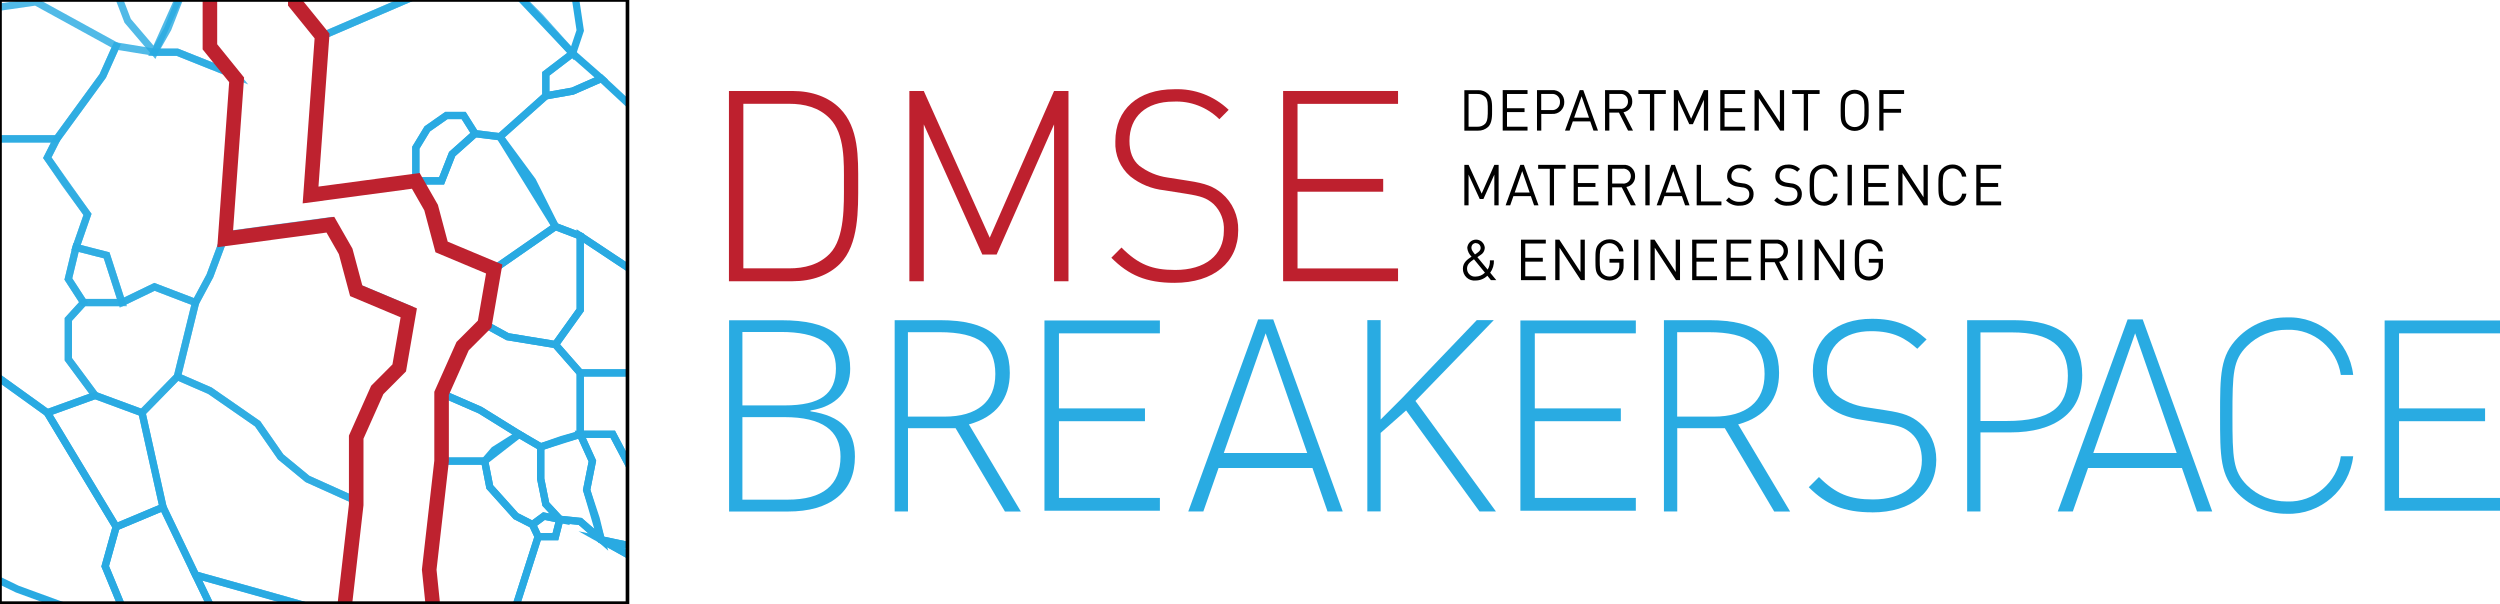
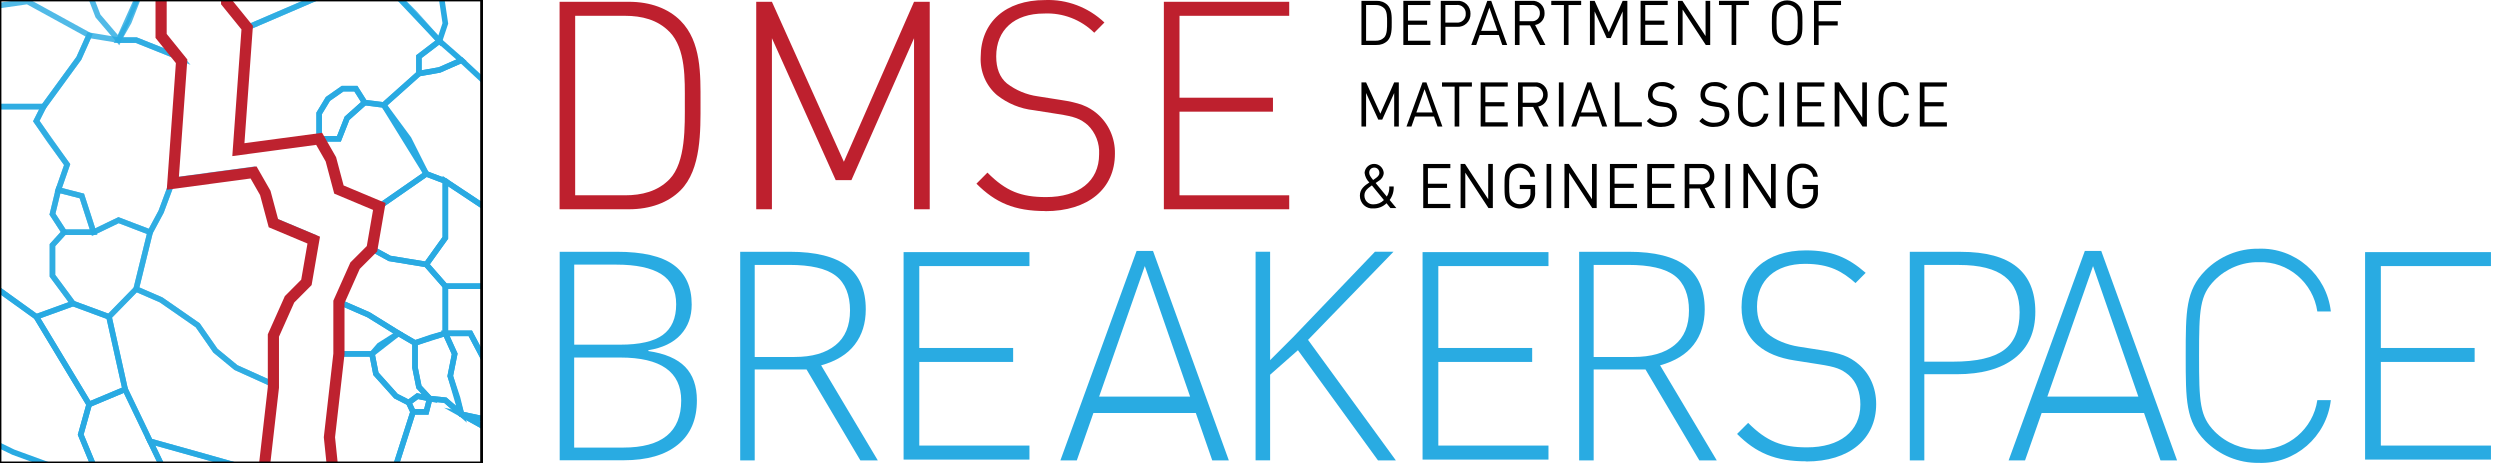
- <svg xmlns="http://www.w3.org/2000/svg" id="Layer_1" viewBox="0 0 343.48 82.87">
+ <svg xmlns="http://www.w3.org/2000/svg" id="Layer_1" viewBox="0 0 447.52 82.87">
  <defs>
    <style>
      .cls-1, .cls-2, .cls-3, .cls-4, .cls-5 {
        fill: none;
      }

      .cls-2 {
        stroke: #be222f;
        stroke-width: 2px;
      }

      .cls-2, .cls-3, .cls-4, .cls-5 {
        stroke-miterlimit: 10;
      }

      .cls-3 {
        opacity: .81;
      }

      .cls-3, .cls-4 {
        stroke: #29aae2;
      }

      .cls-5 {
        stroke: #000;
        stroke-width: .5px;
      }

      .cls-6 {
        fill: #29abe2;
      }

      .cls-7 {
        fill: #be202e;
      }

      .cls-8 {
        clip-path: url(#clippath);
      }
    </style>
    <clipPath id="clippath">
      <rect class="cls-1" x="1.67" y="-1.67" width="82.87" height="86.21" transform="translate(84.54 -1.67) rotate(90)" />
    </clipPath>
  </defs>
  <g>
-     <path class="cls-7" d="M114.01,16.28c-1.5-1.54-3.51-2.02-5.59-2.02h-6.29v22.61h6.29c2.08,0,4.09-.48,5.59-2.02,2.08-2.13,1.94-6.76,1.94-9.65s.15-6.79-1.94-8.92M115.4,36.25c-1.54,1.54-3.8,2.39-6.51,2.39h-8.74V12.5h8.73c2.7,0,4.97.84,6.51,2.39,2.63,2.64,2.52,6.79,2.52,10.32s.11,8.41-2.52,11.05" />
-     <polygon class="cls-7" points="144.82 38.64 144.82 17.09 136.93 34.97 134.96 34.97 126.92 17.09 126.92 38.64 124.94 38.64 124.94 12.5 126.92 12.5 135.98 32.66 144.82 12.5 146.8 12.5 146.8 38.64 144.82 38.64" />
-     <path class="cls-7" d="M161.35,38.86c-3.87,0-6.29-1.06-8.66-3.45l1.39-1.4c2.34,2.35,4.24,3.08,7.38,3.08,4.09,0,6.69-1.98,6.69-5.4.08-1.38-.44-2.72-1.43-3.67-.95-.81-1.64-1.06-3.76-1.4l-3.03-.48c-1.69-.18-3.3-.84-4.64-1.91-1.38-1.19-2.14-2.97-2.05-4.81,0-4.37,3.11-7.16,8.08-7.16,2.77-.11,5.47.9,7.49,2.83l-1.28,1.29c-1.69-1.66-3.97-2.54-6.32-2.42-3.76,0-6.03,2.09-6.03,5.4,0,1.51.44,2.64,1.35,3.41,1.13.86,2.47,1.42,3.88,1.62l2.81.44c2.45.37,3.54.81,4.64,1.73,1.48,1.25,2.31,3.12,2.26,5.07,0,4.41-3.36,7.23-8.77,7.23" />
-     <polygon class="cls-7" points="176.29 38.64 176.29 12.5 192.08 12.5 192.08 14.27 178.27 14.27 178.27 24.58 190.04 24.58 190.04 26.34 178.27 26.34 178.27 36.88 192.08 36.88 192.08 38.64 176.29 38.64" />
-     <path d="M204.05,13.32c-.29-.28-.68-.43-1.08-.41h-1.2v4.5h1.2c.4.02.79-.12,1.08-.41.38-.4.36-1.23.36-1.91s.02-1.38-.36-1.78M204.46,17.43c-.38.35-.88.54-1.39.52h-1.88v-5.56h1.88c.51-.02,1.01.16,1.39.52.57.58.54,1.43.54,2.2s.03,1.75-.54,2.33" />
-     <polygon points="206.46 17.94 206.46 12.38 209.87 12.38 209.87 12.91 207.05 12.91 207.05 14.87 209.46 14.87 209.46 15.4 207.05 15.4 207.05 17.41 209.87 17.41 209.87 17.94 206.46 17.94" />
-     <path d="M213.16,12.91h-1.41v2.21h1.41c.31.04.61-.06.84-.28.23-.21.34-.52.33-.83.02-.31-.1-.61-.33-.83-.23-.21-.53-.31-.84-.27M213.22,15.65h-1.46v2.29h-.59v-5.56h2.05c.45-.04.89.12,1.21.43.32.31.5.75.49,1.2.02.45-.16.89-.48,1.21-.32.31-.77.47-1.21.43" />
-     <path d="M217.3,13.23l-1.03,2.94h2.05l-1.02-2.94ZM218.93,17.94l-.44-1.26h-2.4l-.44,1.26h-.63l2.02-5.56h.49l2.02,5.56h-.63Z" />
-     <path d="M222.58,12.91h-1.47v2.04h1.47c.28.04.57-.05.78-.25.21-.2.33-.48.31-.77.01-.29-.1-.57-.31-.77-.21-.2-.5-.29-.78-.25M223.68,17.94l-1.25-2.47h-1.32v2.47h-.59v-5.56h2.11c.43-.04.85.1,1.16.4.31.3.48.71.47,1.15.03.73-.48,1.37-1.2,1.49l1.3,2.52h-.69Z" />
-     <polygon points="227.28 12.91 227.28 17.94 226.69 17.94 226.69 12.91 225.1 12.91 225.1 12.38 228.87 12.38 228.87 12.91 227.28 12.91" />
-     <polygon points="234.1 17.94 234.1 13.71 232.59 17.06 232.09 17.06 230.56 13.71 230.56 17.94 229.97 17.94 229.97 12.38 230.56 12.38 232.35 16.32 234.1 12.38 234.68 12.38 234.68 17.94 234.1 17.94" />
-     <polygon points="236.35 17.94 236.35 12.38 239.77 12.38 239.77 12.91 236.94 12.91 236.94 14.87 239.35 14.87 239.35 15.4 236.94 15.4 236.94 17.41 239.77 17.41 239.77 17.94 236.35 17.94" />
-     <polygon points="244.57 17.94 241.65 13.48 241.65 17.94 241.06 17.94 241.06 12.38 241.62 12.38 244.54 16.82 244.54 12.38 245.12 12.38 245.12 17.94 244.57 17.94" />
-     <polygon points="248.41 12.91 248.41 17.94 247.82 17.94 247.82 12.91 246.23 12.91 246.23 12.38 250 12.38 250 12.91 248.41 12.91" />
-     <path d="M255.77,13.26c-.52-.53-1.37-.53-1.9,0-.35.36-.39.73-.39,1.9s.04,1.54.39,1.9c.25.26.59.4.95.4s.7-.14.95-.4c.35-.36.39-.73.39-1.9s-.04-1.54-.39-1.9M256.22,17.41c-.78.77-2.03.77-2.81,0-.52-.52-.52-1.07-.52-2.25s0-1.73.52-2.25c.78-.77,2.03-.77,2.81,0,.52.52.52,1.07.52,2.25s0,1.73-.52,2.25" />
-     <polygon points="258.78 12.91 258.78 14.96 261.19 14.96 261.19 15.49 258.78 15.49 258.78 17.94 258.2 17.94 258.2 12.38 261.61 12.38 261.61 12.91 258.78 12.91" />
-     <polygon points="205.31 28.21 205.31 23.99 203.81 27.34 203.3 27.34 201.77 23.99 201.77 28.21 201.19 28.21 201.19 22.65 201.77 22.65 203.57 26.6 205.31 22.65 205.9 22.65 205.9 28.21 205.31 28.21" />
-     <path d="M209.14,23.51l-1.03,2.94h2.05l-1.02-2.94ZM210.77,28.21l-.44-1.26h-2.4l-.44,1.26h-.63l2.02-5.56h.49l2.01,5.56h-.62Z" />
-     <polygon points="213.51 23.18 213.51 28.22 212.93 28.22 212.93 23.19 211.33 23.19 211.33 22.65 215.1 22.65 215.1 23.18 213.51 23.18" />
-     <polygon points="216.21 28.21 216.21 22.65 219.62 22.65 219.62 23.18 216.79 23.18 216.79 25.15 219.2 25.15 219.2 25.68 216.79 25.68 216.79 27.68 219.62 27.68 219.62 28.21 216.21 28.21" />
-     <path d="M222.97,23.18h-1.47v2.04h1.47c.38.04.75-.15.95-.48.2-.33.2-.75,0-1.08s-.57-.52-.95-.48M224.07,28.21l-1.25-2.47h-1.32v2.47h-.59v-5.56h2.11c.43-.04.85.1,1.16.4.31.3.48.71.47,1.15.03.73-.48,1.37-1.2,1.49l1.3,2.52h-.69Z" />
-     <rect x="226.06" y="22.65" width=".59" height="5.56" />
-     <path d="M229.89,23.51l-1.03,2.94h2.06l-1.02-2.94ZM231.52,28.21l-.44-1.26h-2.4l-.44,1.26h-.63l2.02-5.56h.49l2.01,5.56h-.62Z" />
-     <polygon points="233.11 28.21 233.11 22.65 233.7 22.65 233.7 27.68 236.51 27.68 236.51 28.21 233.11 28.21" />
-     <path d="M239.02,28.26c-.7.05-1.39-.22-1.88-.73l.4-.41c.38.42.93.64,1.5.61.81,0,1.3-.38,1.3-1.03.02-.26-.08-.51-.26-.69-.2-.17-.46-.26-.72-.27l-.64-.1c-.37-.04-.72-.19-1.01-.42-.29-.27-.44-.65-.42-1.04,0-.94.67-1.57,1.76-1.57.61-.03,1.2.19,1.64.61l-.38.38c-.34-.33-.81-.5-1.28-.48-.29-.04-.59.05-.81.25-.22.2-.35.49-.34.78-.02.24.07.48.25.64.22.16.47.27.74.31l.6.09c.37.02.72.16,1,.39.31.28.48.68.46,1.1,0,.98-.75,1.58-1.9,1.58" />
-     <path d="M245.64,28.26c-.7.05-1.39-.22-1.88-.73l.4-.41c.38.42.93.64,1.5.61.81,0,1.3-.38,1.3-1.03.02-.26-.08-.51-.26-.69-.2-.17-.46-.26-.72-.27l-.64-.1c-.37-.04-.72-.19-1.01-.42-.29-.27-.44-.65-.42-1.04,0-.94.67-1.57,1.76-1.57.61-.03,1.2.19,1.64.61l-.38.38c-.34-.33-.81-.5-1.28-.48-.29-.04-.59.05-.81.25-.22.2-.35.48-.34.78-.02.24.07.48.25.64.22.16.47.27.74.31l.6.09c.37.02.72.16,1.01.39.31.28.48.68.46,1.1,0,.98-.75,1.58-1.9,1.58" />
-     <path d="M250.56,28.26c-.53,0-1.03-.2-1.41-.58-.52-.52-.52-1.07-.52-2.25s0-1.73.52-2.25c.37-.38.88-.58,1.41-.58.96-.03,1.79.69,1.91,1.66h-.6c-.09-.65-.65-1.14-1.3-1.12-.36,0-.7.14-.95.39-.35.36-.39.74-.39,1.91s.04,1.55.39,1.9c.36.35.88.48,1.35.33.48-.15.83-.56.92-1.06h.59c-.11.97-.94,1.69-1.91,1.66" />
-     <rect x="253.84" y="22.65" width=".59" height="5.56" />
-     <polygon points="256.1 28.21 256.1 22.65 259.51 22.65 259.51 23.18 256.68 23.18 256.68 25.15 259.09 25.15 259.09 25.68 256.68 25.68 256.68 27.68 259.51 27.68 259.51 28.21 256.1 28.21" />
-     <polygon points="264.31 28.21 261.39 23.76 261.39 28.21 260.81 28.21 260.81 22.65 261.36 22.65 264.28 27.1 264.28 22.65 264.86 22.65 264.86 28.21 264.31 28.21" />
-     <path d="M268.25,28.26c-.53,0-1.04-.2-1.41-.58-.52-.52-.52-1.07-.52-2.25s0-1.73.52-2.25c.37-.38.88-.58,1.41-.58.96-.03,1.79.69,1.91,1.66h-.6c-.09-.65-.65-1.14-1.3-1.12-.36,0-.7.14-.95.39-.35.36-.39.74-.39,1.91s.04,1.55.39,1.9c.36.35.88.48,1.35.33.48-.15.83-.56.92-1.06h.59c-.11.97-.94,1.69-1.91,1.66" />
-     <polygon points="271.53 28.21 271.53 22.65 274.94 22.65 274.94 23.18 272.12 23.18 272.12 25.15 274.53 25.15 274.53 25.68 272.12 25.68 272.12 27.68 274.94 27.68 274.94 28.21 271.53 28.21" />
-     <path d="M202.8,33.39c-.17,0-.34.06-.46.18-.12.12-.18.29-.18.47,0,.26.13.47.49.92.09-.06.29-.2.29-.2.25-.18.49-.37.49-.69,0-.18-.06-.35-.19-.47-.12-.13-.29-.19-.46-.19M202.5,35.63c-.47.33-.94.64-.94,1.27,0,.31.11.6.34.81.22.21.52.32.82.29.49,0,.95-.19,1.3-.54l-1.51-1.84ZM204.84,38.49l-.49-.61c-.43.43-1.02.66-1.62.66-.45.05-.9-.1-1.23-.41-.33-.31-.52-.75-.51-1.21,0-.84.59-1.26,1.19-1.66-.33-.32-.55-.75-.59-1.21.05-.64.58-1.13,1.21-1.13.63,0,1.16.5,1.2,1.14-.02.42-.25.79-.61.99,0,0-.28.19-.41.28l1.41,1.71c.24-.38.34-.83.31-1.27h.55c.03.61-.15,1.21-.51,1.7l.84,1.02h-.73Z" />
-     <polygon points="208.97 38.49 208.97 32.93 212.38 32.93 212.38 33.46 209.56 33.46 209.56 35.42 211.97 35.42 211.97 35.95 209.56 35.95 209.56 37.96 212.38 37.96 212.38 38.49 208.97 38.49" />
-     <polygon points="217.19 38.49 214.27 34.03 214.27 38.49 213.68 38.49 213.68 32.93 214.24 32.93 217.15 37.37 217.15 32.93 217.74 32.93 217.74 38.49 217.19 38.49" />
-     <path d="M222.59,37.9c-.37.4-.88.63-1.42.64-.54.01-1.06-.2-1.45-.58-.52-.52-.52-1.07-.52-2.25s0-1.73.52-2.25c.37-.38.88-.59,1.41-.58.97-.03,1.8.69,1.92,1.66h-.59c-.09-.5-.44-.91-.92-1.07-.48-.15-1.01-.03-1.36.33-.35.36-.39.73-.39,1.9s.04,1.55.39,1.91c.25.25.59.39.95.39.4,0,.78-.17,1.04-.48.22-.29.33-.64.31-1.01v-.42h-1.35v-.52h1.94v.88c.04.52-.13,1.04-.47,1.44" />
-     <rect x="224.51" y="32.93" width=".59" height="5.56" />
-     <polygon points="230.27 38.49 227.35 34.03 227.35 38.49 226.76 38.49 226.76 32.93 227.32 32.93 230.23 37.37 230.23 32.93 230.82 32.93 230.82 38.49 230.27 38.49" />
-     <polygon points="232.49 38.49 232.49 32.93 235.9 32.93 235.9 33.46 233.08 33.46 233.08 35.42 235.49 35.42 235.49 35.95 233.08 35.95 233.08 37.96 235.9 37.96 235.9 38.49 232.49 38.49" />
-     <polygon points="237.2 38.49 237.2 32.93 240.61 32.93 240.61 33.46 237.79 33.46 237.79 35.42 240.2 35.42 240.2 35.95 237.79 35.95 237.79 37.96 240.61 37.96 240.61 38.49 237.2 38.49" />
-     <path d="M243.97,33.46h-1.47v2.04h1.47c.38.04.75-.15.95-.48.2-.33.2-.75,0-1.08-.2-.33-.57-.52-.95-.48M245.07,38.49l-1.25-2.47h-1.32v2.47h-.59v-5.56h2.11c.43-.04.85.1,1.16.4.31.3.48.71.47,1.15.03.73-.48,1.37-1.2,1.49l1.3,2.52h-.69Z" />
-     <rect x="247.05" y="32.93" width=".59" height="5.56" />
-     <polygon points="252.81 38.49 249.89 34.03 249.89 38.49 249.31 38.49 249.31 32.93 249.86 32.93 252.78 37.37 252.78 32.93 253.37 32.93 253.37 38.49 252.81 38.49" />
-     <path d="M258.22,37.9c-.37.4-.88.63-1.42.64-.54.01-1.06-.2-1.45-.58-.52-.52-.52-1.07-.52-2.25s0-1.73.52-2.25c.37-.38.88-.59,1.41-.58.97-.03,1.8.69,1.92,1.66h-.59c-.09-.5-.44-.91-.92-1.07-.48-.15-1.01-.03-1.36.33-.35.36-.39.73-.39,1.9s.04,1.55.39,1.91c.25.25.59.39.95.39.4,0,.78-.17,1.04-.48.22-.29.33-.64.31-1.01v-.42h-1.35v-.52h1.94v.88c.04.52-.13,1.04-.47,1.44" />
+     <path class="cls-7" d="M119.84,5.7c-2.13-2.19-4.99-2.87-7.95-2.87h-8.93v32.13h8.93c2.96,0,5.82-.68,7.95-2.87,2.96-3.03,2.75-9.6,2.75-13.72s.21-9.65-2.75-12.68M121.82,34.07c-2.18,2.19-5.4,3.39-9.24,3.39h-12.41V.32h12.41c3.84,0,7.06,1.2,9.24,3.39,3.74,3.76,3.58,9.65,3.58,14.66s.16,11.95-3.58,15.7" />
+     <polygon class="cls-7" points="163.62 37.46 163.62 6.84 152.41 32.25 149.6 32.25 138.18 6.84 138.18 37.46 135.37 37.46 135.37 .32 138.18 .32 151.06 28.96 163.62 .32 166.43 .32 166.43 37.46 163.62 37.46" />
+     <path class="cls-7" d="M187.1,37.78c-5.51,0-8.93-1.51-12.31-4.9l1.97-1.98c3.32,3.34,6.02,4.38,10.49,4.38,5.82,0,9.5-2.82,9.5-7.67.11-1.95-.63-3.86-2.03-5.22-1.35-1.15-2.34-1.51-5.35-1.98l-4.31-.68c-2.41-.26-4.69-1.2-6.6-2.71-1.97-1.7-3.04-4.22-2.91-6.83C175.57,3.98,179.98.01,187.05.01c3.94-.16,7.77,1.29,10.65,4.02l-1.82,1.83c-2.39-2.36-5.65-3.6-8.98-3.44-5.35,0-8.57,2.97-8.57,7.67,0,2.14.62,3.76,1.92,4.85,1.61,1.23,3.51,2.02,5.51,2.3l4,.63c3.48.52,5.04,1.15,6.6,2.45,2.1,1.78,3.28,4.43,3.22,7.2,0,6.26-4.78,10.28-12.46,10.28" />
+     <polygon class="cls-7" points="208.34 37.46 208.34 .32 230.78 .32 230.78 2.83 211.14 2.83 211.14 17.49 227.87 17.49 227.87 19.99 211.14 19.99 211.14 34.96 230.78 34.96 230.78 37.46 208.34 37.46" />
+     <path d="M247.78,1.48c-.41-.4-.97-.61-1.54-.58h-1.7v6.39h1.7c.57.03,1.13-.18,1.54-.58.54-.57.52-1.74.52-2.71s.02-1.96-.52-2.53M248.36,7.32c-.53.5-1.25.76-1.97.73h-2.68V.15h2.68c.73-.03,1.44.23,1.97.73.81.82.77,2.03.77,3.13s.04,2.49-.77,3.31" />
+     <polygon points="251.21 8.05 251.21 .15 256.05 .15 256.05 .9 252.04 .9 252.04 3.69 255.46 3.69 255.46 4.44 252.04 4.44 252.04 7.29 256.05 7.29 256.05 8.05 251.21 8.05" />
+     <path d="M260.73.9h-2v3.14h2c.44.05.87-.09,1.19-.4.32-.3.49-.74.46-1.18.03-.44-.14-.87-.47-1.18-.32-.3-.76-.44-1.19-.39M260.81,4.8h-2.07v3.25h-.83V.15h2.91c.63-.06,1.26.17,1.72.61.46.44.71,1.07.69,1.71.02.64-.23,1.27-.69,1.71-.46.44-1.09.67-1.72.62" />
+     <path d="M266.61,1.36l-1.47,4.17h2.92l-1.45-4.17ZM268.92,8.05l-.63-1.79h-3.41l-.62,1.79h-.89l2.87-7.9h.7l2.86,7.9h-.89Z" />
+     <path d="M274.1.9h-2.08v2.89h2.08c.4.06.81-.07,1.11-.35.3-.28.46-.68.44-1.09.02-.41-.14-.81-.44-1.1-.3-.28-.71-.41-1.11-.36M275.67,8.05l-1.78-3.51h-1.88v3.51h-.83V.15h2.99c.6-.06,1.21.15,1.65.57.44.42.69,1.01.67,1.63.05,1.04-.68,1.95-1.7,2.12l1.85,3.58h-.97Z" />
+     <polygon points="280.78 .9 280.78 8.05 279.95 8.05 279.95 .9 277.69 .9 277.69 .15 283.04 .15 283.04 .9 280.78 .9" />
+     <polygon points="290.47 8.05 290.47 2.04 288.33 6.81 287.62 6.81 285.45 2.04 285.45 8.05 284.61 8.05 284.61 .15 285.45 .15 287.99 5.75 290.47 .15 291.31 .15 291.31 8.05 290.47 8.05" />
+     <polygon points="293.68 8.05 293.68 .15 298.53 .15 298.53 .9 294.51 .9 294.51 3.69 297.94 3.69 297.94 4.44 294.51 4.44 294.51 7.29 298.53 7.29 298.53 8.05 293.68 8.05" />
+     <polygon points="305.35 8.05 301.2 1.71 301.2 8.05 300.37 8.05 300.37 .15 301.16 .15 305.31 6.46 305.31 .15 306.14 .15 306.14 8.05 305.35 8.05" />
+     <polygon points="310.8 .9 310.8 8.05 309.97 8.05 309.97 .9 307.71 .9 307.71 .15 313.06 .15 313.06 .9 310.8 .9" />
+     <path d="M321.26,1.4c-.75-.75-1.95-.75-2.7,0-.49.51-.55,1.04-.55,2.7s.06,2.19.55,2.7c.36.36.84.57,1.35.57s.99-.2,1.35-.57c.49-.51.55-1.04.55-2.7s-.06-2.19-.55-2.7M321.91,7.29c-1.11,1.1-2.88,1.1-3.99,0-.74-.74-.74-1.52-.74-3.2s0-2.45.74-3.2c1.11-1.1,2.88-1.1,3.99,0,.74.74.74,1.52.74,3.2s0,2.45-.74,3.2" />
+     <polygon points="325.55 .9 325.55 3.81 328.97 3.81 328.97 4.56 325.55 4.56 325.55 8.05 324.72 8.05 324.72 .15 329.56 .15 329.56 .9 325.55 .9" />
+     <polygon points="249.57 22.65 249.57 16.65 247.43 21.41 246.72 21.41 244.54 16.65 244.54 22.65 243.71 22.65 243.71 14.75 244.54 14.75 247.09 20.35 249.57 14.75 250.4 14.75 250.4 22.65 249.57 22.65" />
+     <path d="M255.01,15.96l-1.47,4.17h2.92l-1.45-4.17ZM257.33,22.65l-.63-1.79h-3.41l-.63,1.79h-.89l2.87-7.9h.7l2.86,7.9h-.89Z" />
+     <polygon points="261.22 15.5 261.22 22.65 260.39 22.65 260.39 15.51 258.13 15.51 258.13 14.75 263.48 14.75 263.48 15.5 261.22 15.5" />
+     <polygon points="265.05 22.65 265.05 14.75 269.9 14.75 269.9 15.5 265.89 15.5 265.89 18.29 269.31 18.29 269.31 19.04 265.89 19.04 265.89 21.89 269.9 21.89 269.9 22.65 265.05 22.65" />
+     <path d="M274.66,15.5h-2.08v2.89h2.08c.54.05,1.07-.21,1.36-.68.29-.47.29-1.06,0-1.53s-.81-.73-1.36-.68M276.23,22.65l-1.78-3.51h-1.88v3.51h-.83v-7.9h2.99c.6-.06,1.21.15,1.65.57.44.42.69,1.01.67,1.63.05,1.04-.68,1.95-1.7,2.12l1.85,3.58h-.98Z" />
+     <rect x="279.05" y="14.75" width=".83" height="7.9" />
+     <path d="M284.49,15.96l-1.47,4.17h2.92l-1.45-4.17ZM286.81,22.65l-.62-1.79h-3.41l-.62,1.79h-.89l2.87-7.9h.7l2.86,7.9h-.89Z" />
+     <polygon points="289.07 22.65 289.07 14.75 289.9 14.75 289.9 21.89 293.9 21.89 293.9 22.65 289.07 22.65" />
+     <path d="M297.47,22.72c-1,.07-1.98-.31-2.68-1.04l.57-.58c.55.6,1.33.92,2.13.87,1.14,0,1.84-.54,1.84-1.46.02-.37-.11-.73-.37-.99-.29-.24-.65-.37-1.02-.38l-.91-.14c-.52-.06-1.02-.27-1.44-.6-.41-.38-.62-.92-.59-1.48,0-1.34.95-2.23,2.5-2.23.86-.05,1.7.27,2.33.87l-.54.54c-.49-.47-1.15-.71-1.82-.68-.42-.06-.84.07-1.16.35-.32.28-.5.69-.49,1.11-.02.34.1.68.35.91.31.23.67.38,1.05.43l.86.13c.52.03,1.02.22,1.43.56.44.39.68.97.66,1.56,0,1.39-1.07,2.24-2.7,2.24" />
+     <path d="M306.87,22.72c-1,.07-1.98-.31-2.68-1.04l.57-.58c.55.6,1.33.92,2.13.87,1.14,0,1.84-.54,1.84-1.46.02-.37-.11-.73-.37-.99-.29-.24-.65-.37-1.02-.38l-.91-.14c-.52-.06-1.02-.27-1.44-.6-.41-.38-.62-.92-.59-1.48,0-1.34.95-2.23,2.5-2.23.86-.05,1.7.27,2.33.87l-.54.54c-.49-.47-1.15-.71-1.82-.68-.42-.06-.84.07-1.16.35-.32.28-.49.69-.49,1.11-.02.34.11.68.35.91.31.23.67.38,1.05.43l.86.13c.52.03,1.02.22,1.43.56.44.39.68.97.66,1.56,0,1.39-1.07,2.24-2.7,2.24" />
+     <path d="M313.86,22.72c-.75,0-1.47-.29-2-.82-.74-.74-.74-1.52-.74-3.2s0-2.45.74-3.2c.53-.53,1.25-.83,2-.82,1.37-.05,2.55.97,2.71,2.35h-.86c-.13-.93-.93-1.61-1.85-1.6-.51,0-.99.19-1.35.55-.49.51-.55,1.05-.55,2.71s.05,2.2.55,2.71c.51.5,1.25.68,1.92.46.68-.22,1.18-.8,1.3-1.51h.83c-.16,1.38-1.34,2.4-2.71,2.35" />
+     <rect x="318.53" y="14.75" width=".83" height="7.9" />
+     <polygon points="321.73 22.65 321.73 14.75 326.58 14.75 326.58 15.5 322.56 15.5 322.56 18.29 325.99 18.29 325.99 19.04 322.56 19.04 322.56 21.89 326.58 21.89 326.58 22.65 321.73 22.65" />
+     <polygon points="333.4 22.65 329.26 16.31 329.26 22.65 328.42 22.65 328.42 14.75 329.21 14.75 333.36 21.06 333.36 14.75 334.19 14.75 334.19 22.65 333.4 22.65" />
+     <path d="M339,22.72c-.75,0-1.47-.29-2-.82-.73-.74-.73-1.52-.73-3.2s0-2.45.73-3.2c.53-.54,1.25-.83,2-.82,1.37-.05,2.55.97,2.71,2.35h-.86c-.13-.93-.93-1.61-1.85-1.6-.51,0-.99.19-1.35.55-.49.51-.55,1.05-.55,2.71s.06,2.2.55,2.71c.51.5,1.25.68,1.92.46.68-.22,1.18-.8,1.3-1.51h.83c-.16,1.38-1.34,2.4-2.71,2.35" />
+     <polygon points="343.66 22.65 343.66 14.75 348.51 14.75 348.51 15.5 344.5 15.5 344.5 18.29 347.92 18.29 347.92 19.04 344.5 19.04 344.5 21.89 348.51 21.89 348.51 22.65 343.66 22.65" />
+     <path d="M246,30c-.24,0-.48.08-.65.26-.17.18-.26.41-.25.66,0,.37.19.67.7,1.3.13-.09.42-.29.42-.29.36-.26.7-.53.7-.99,0-.25-.09-.49-.26-.67-.17-.18-.41-.28-.66-.27M245.58,33.19c-.67.47-1.34.91-1.34,1.81,0,.44.16.86.48,1.16.31.3.74.45,1.17.42.69,0,1.35-.27,1.84-.77l-2.15-2.62ZM248.9,37.25l-.7-.87c-.62.61-1.44.94-2.3.93-.64.07-1.28-.14-1.75-.58-.47-.44-.73-1.07-.72-1.71,0-1.19.83-1.79,1.69-2.36-.47-.45-.77-1.06-.85-1.72.07-.91.82-1.61,1.72-1.6.9,0,1.64.71,1.71,1.61-.03.59-.36,1.12-.87,1.41,0,0-.4.27-.58.4l2,2.43c.34-.54.49-1.17.44-1.81h.79c.05.87-.21,1.72-.72,2.42l1.2,1.45h-1.04Z" />
+     <polygon points="254.77 37.25 254.77 29.35 259.62 29.35 259.62 30.1 255.61 30.1 255.61 32.89 259.03 32.89 259.03 33.64 255.61 33.64 255.61 36.5 259.62 36.5 259.62 37.25 254.77 37.25" />
+     <polygon points="266.45 37.25 262.3 30.91 262.3 37.25 261.46 37.25 261.46 29.35 262.25 29.35 266.4 35.66 266.4 29.35 267.23 29.35 267.23 37.25 266.45 37.25" />
+     <path d="M274.13,36.41c-.53.57-1.25.89-2.02.91-.77.02-1.51-.28-2.06-.82-.73-.74-.73-1.52-.73-3.2s0-2.45.73-3.2c.53-.54,1.25-.83,2-.82,1.38-.05,2.56.98,2.73,2.36h-.83c-.12-.71-.63-1.3-1.31-1.52-.68-.22-1.43-.04-1.94.47-.49.51-.55,1.04-.55,2.7s.06,2.2.55,2.71c.36.36.84.56,1.35.56.57,0,1.11-.24,1.48-.68.32-.41.47-.92.44-1.43v-.6h-1.92v-.74h2.75v1.25c.06.75-.18,1.48-.67,2.04" />
+     <rect x="276.85" y="29.35" width=".83" height="7.9" />
+     <polygon points="285.03 37.25 280.88 30.91 280.88 37.25 280.05 37.25 280.05 29.35 280.84 29.35 284.98 35.66 284.98 29.35 285.82 29.35 285.82 37.25 285.03 37.25" />
+     <polygon points="288.19 37.25 288.19 29.35 293.04 29.35 293.04 30.1 289.02 30.1 289.02 32.89 292.45 32.89 292.45 33.64 289.02 33.64 289.02 36.5 293.04 36.5 293.04 37.25 288.19 37.25" />
+     <polygon points="294.88 37.25 294.88 29.35 299.73 29.35 299.73 30.1 295.72 30.1 295.72 32.89 299.14 32.89 299.14 33.64 295.72 33.64 295.72 36.5 299.73 36.5 299.73 37.25 294.88 37.25" />
+     <path d="M304.49,30.1h-2.08v2.89h2.08c.54.05,1.07-.21,1.36-.68.29-.47.29-1.06,0-1.53-.29-.47-.81-.73-1.36-.68M306.06,37.25l-1.78-3.51h-1.88v3.51h-.83v-7.9h2.99c.6-.06,1.21.15,1.65.57.44.42.69,1.01.67,1.63.05,1.04-.68,1.95-1.7,2.12l1.85,3.58h-.97Z" />
+     <rect x="308.88" y="29.35" width=".83" height="7.9" />
+     <polygon points="317.07 37.25 312.92 30.91 312.92 37.25 312.09 37.25 312.09 29.35 312.88 29.35 317.02 35.66 317.02 29.35 317.86 29.35 317.86 37.25 317.07 37.25" />
+     <path d="M324.75,36.41c-.53.57-1.25.89-2.02.91-.77.02-1.51-.28-2.06-.82-.74-.74-.74-1.52-.74-3.2s0-2.45.74-3.2c.53-.54,1.25-.83,2-.82,1.38-.05,2.56.98,2.73,2.36h-.83c-.12-.71-.63-1.3-1.31-1.52-.68-.22-1.43-.04-1.94.47-.49.51-.55,1.04-.55,2.7s.05,2.2.55,2.71c.36.36.84.56,1.35.56.57,0,1.11-.24,1.48-.68.32-.41.47-.92.44-1.43v-.6h-1.92v-.74h2.75v1.25c.06.75-.18,1.48-.67,2.04" />
    <g>
-       <path class="cls-6" d="M100.17,44h7.21c3.25,0,5.63.55,7.15,1.65,1.52,1.1,2.28,2.77,2.28,5,0,1.52-.46,2.79-1.39,3.8-.93,1.01-2.29,1.66-4.07,1.95v.11c2.1.31,3.64.97,4.63,1.99.99,1.01,1.48,2.42,1.48,4.23,0,2.42-.8,4.28-2.41,5.59-1.61,1.31-3.88,1.96-6.83,1.96h-8.05v-26.28ZM102,55.7h5.79c2.47,0,4.26-.41,5.38-1.23,1.12-.82,1.68-2.11,1.68-3.86s-.63-3.02-1.9-3.81-3.15-1.19-5.65-1.19h-5.3v10.08ZM102,57.31v11.34h6.18c4.86,0,7.3-1.98,7.3-5.93,0-3.61-2.56-5.41-7.69-5.41h-5.79Z" />
-       <path class="cls-6" d="M124.75,58.82v11.45h-1.83v-26.28h6.25c3.26,0,5.67.6,7.23,1.81s2.34,3.02,2.34,5.44c0,1.76-.46,3.25-1.39,4.46-.93,1.21-2.34,2.08-4.23,2.61l7.14,11.97h-2.19l-6.78-11.45h-6.52ZM124.75,57.24h5.01c2.22,0,3.94-.49,5.16-1.48,1.22-.99,1.83-2.45,1.83-4.38s-.6-3.46-1.8-4.37-3.15-1.37-5.86-1.37h-4.35v11.59Z" />
-       <path class="cls-6" d="M205.52,70.27h-2.25l-10.08-13.88-3.5,3.09v10.78h-1.83v-26.28h1.83v13.66l2.91-2.91,10.3-10.75h2.34l-10.77,11.11,11.05,15.17Z" />
-       <path class="cls-6" d="M230.44,58.82v11.45h-1.83v-26.28h6.25c3.26,0,5.67.6,7.23,1.81s2.34,3.02,2.34,5.44c0,1.76-.46,3.25-1.39,4.46-.93,1.21-2.34,2.08-4.23,2.61l7.14,11.97h-2.19l-6.78-11.45h-6.52ZM230.44,57.24h5.01c2.22,0,3.94-.49,5.16-1.48,1.22-.99,1.83-2.45,1.83-4.38s-.6-3.46-1.8-4.37-3.15-1.37-5.86-1.37h-4.35v11.59Z" />
-       <path class="cls-6" d="M286.08,51.54c0,2.54-.86,4.49-2.59,5.84-1.73,1.35-4.17,2.03-7.33,2.03h-4.06v10.86h-1.83v-26.28h6.43c6.25,0,9.38,2.52,9.38,7.55ZM272.1,57.84h3.61c2.96,0,5.1-.49,6.42-1.46,1.32-.98,1.98-2.56,1.98-4.75,0-2.02-.62-3.53-1.87-4.5-1.25-.98-3.18-1.46-5.79-1.46h-4.35v12.19Z" />
-       <path class="cls-6" d="M257.21,70.39c-3.89,0-6.31-1.06-8.7-3.45l1.4-1.4c2.35,2.35,4.26,3.08,7.42,3.08,4.11,0,6.72-1.98,6.72-5.4,0-1.54-.48-2.83-1.43-3.67-.95-.81-1.65-1.06-3.78-1.39l-3.05-.48c-1.98-.29-3.56-.95-4.66-1.91-1.39-1.17-2.06-2.79-2.06-4.81,0-4.37,3.12-7.16,8.11-7.16,3.23,0,5.29.88,7.52,2.83l-1.28,1.29c-1.62-1.43-3.23-2.42-6.35-2.42-3.78,0-6.06,2.09-6.06,5.4,0,1.5.44,2.64,1.36,3.41.92.77,2.42,1.4,3.89,1.62l2.83.44c2.46.37,3.56.81,4.66,1.73,1.43,1.17,2.28,2.97,2.28,5.07,0,4.41-3.38,7.23-8.81,7.23" />
-       <polygon class="cls-6" points="143.5 70.17 143.5 44.03 159.36 44.03 159.36 45.8 145.49 45.8 145.49 56.11 157.31 56.11 157.31 57.87 145.49 57.87 145.49 68.41 159.36 68.41 159.36 70.17 143.5 70.17" />
-       <polygon class="cls-6" points="208.89 70.17 208.89 44.03 224.75 44.03 224.75 45.8 210.87 45.8 210.87 56.11 222.69 56.11 222.69 57.87 210.87 57.87 210.87 68.41 224.75 68.41 224.75 70.17 208.89 70.17" />
-       <polygon class="cls-6" points="327.63 70.17 327.63 44.03 343.48 44.03 343.48 45.8 329.61 45.8 329.61 56.11 341.43 56.11 341.43 57.87 329.61 57.87 329.61 68.41 343.48 68.41 343.48 70.17 327.63 70.17" />
-       <path class="cls-6" d="M321.61,51.51h1.7c-.54-4.63-4.49-8.07-9.1-7.9-2.52-.03-4.94.96-6.72,2.76-2.47,2.5-2.47,5.1-2.47,10.73s0,8.23,2.47,10.73c1.78,1.79,4.21,2.79,6.72,2.76,4.6.16,8.56-3.27,9.1-7.9h-1.7c-.52,3.62-3.71,6.34-7.33,6.21h-.04s-.04,0-.04,0c-2.05.01-4.05-.8-5.5-2.25-1.89-1.92-1.98-3.69-1.98-9.54s.08-7.63,1.98-9.54c1.45-1.46,3.47-2.29,5.5-2.26h.04s.04,0,.04,0c3.64-.13,6.81,2.59,7.33,6.21Z" />
-       <path class="cls-6" d="M301.85,70.27l-2.07-5.97h-12.9l-2.09,5.97h-2.07l9.6-26.39h2.07l9.55,26.39h-2.09ZM293.35,45.79l-5.75,16.45h11.46l-5.71-16.45Z" />
-       <path class="cls-6" d="M182.39,70.27l-2.07-5.97h-12.9l-2.09,5.97h-2.07l9.6-26.39h2.07l9.55,26.39h-2.09ZM173.89,45.79l-5.75,16.45h11.46l-5.71-16.45Z" />
+       <path class="cls-6" d="M100.18,45.07h10.24c4.61,0,8,.78,10.16,2.35,2.16,1.57,3.24,3.93,3.24,7.1,0,2.16-.66,3.96-1.98,5.4-1.32,1.44-3.25,2.36-5.78,2.77v.15c2.98.44,5.17,1.38,6.58,2.82,1.4,1.44,2.11,3.44,2.11,6.01,0,3.44-1.14,6.09-3.42,7.94-2.28,1.86-5.52,2.78-9.7,2.78h-11.44v-37.34ZM102.78,61.7h8.22c3.51,0,6.06-.58,7.65-1.75,1.59-1.17,2.39-2.99,2.39-5.48s-.9-4.29-2.69-5.41-4.47-1.69-8.03-1.69h-7.53v14.33ZM102.78,64v16.12h8.79c6.91,0,10.37-2.81,10.37-8.43,0-5.12-3.64-7.69-10.93-7.69h-8.22Z" />
+       <path class="cls-6" d="M135.1,66.14v16.27h-2.6v-37.34h8.89c4.63,0,8.05.86,10.27,2.57s3.32,4.29,3.32,7.73c0,2.5-.66,4.61-1.98,6.33-1.32,1.72-3.32,2.95-6.01,3.7l10.14,17.01h-3.12l-9.63-16.27h-9.27ZM135.1,63.9h7.13c3.15,0,5.59-.7,7.33-2.11,1.74-1.4,2.6-3.48,2.6-6.22s-.85-4.91-2.55-6.21-4.48-1.94-8.33-1.94h-6.18v16.47Z" />
+       <path class="cls-6" d="M249.86,82.41h-3.19l-14.33-19.72-4.98,4.39v15.32h-2.6v-37.34h2.6v19.41l4.14-4.14,14.63-15.27h3.32l-15.3,15.78,15.71,21.56Z" />
+       <path class="cls-6" d="M285.28,66.14v16.27h-2.6v-37.34h8.89c4.63,0,8.05.86,10.27,2.57s3.32,4.29,3.32,7.73c0,2.5-.66,4.61-1.98,6.33-1.32,1.72-3.32,2.95-6.01,3.7l10.14,17.01h-3.12l-9.63-16.27h-9.27ZM285.28,63.9h7.13c3.15,0,5.59-.7,7.33-2.11,1.74-1.4,2.6-3.48,2.6-6.22s-.85-4.91-2.55-6.21-4.48-1.94-8.33-1.94h-6.18v16.47Z" />
+       <path class="cls-6" d="M364.34,55.8c0,3.61-1.23,6.38-3.68,8.3-2.45,1.92-5.93,2.89-10.42,2.89h-5.77v15.43h-2.6v-37.34h9.14c8.89,0,13.33,3.58,13.33,10.73ZM344.47,64.74h5.13c4.21,0,7.24-.69,9.12-2.08,1.87-1.39,2.81-3.64,2.81-6.75,0-2.88-.89-5.01-2.66-6.4-1.77-1.39-4.51-2.08-8.22-2.08h-6.18v17.32Z" />
+       <path class="cls-6" d="M323.31,82.58c-5.53,0-8.97-1.51-12.36-4.9l1.98-1.98c3.34,3.34,6.05,4.38,10.54,4.38,5.84,0,9.55-2.82,9.55-7.67,0-2.19-.68-4.02-2.03-5.22-1.36-1.15-2.35-1.51-5.37-1.98l-4.33-.68c-2.82-.42-5.06-1.36-6.62-2.71-1.98-1.67-2.92-3.96-2.92-6.83,0-6.21,4.43-10.17,11.53-10.17,4.59,0,7.51,1.25,10.69,4.02l-1.82,1.83c-2.3-2.03-4.59-3.44-9.02-3.44-5.37,0-8.61,2.97-8.61,7.67,0,2.14.63,3.76,1.93,4.85,1.31,1.1,3.44,1.98,5.53,2.3l4.02.63c3.49.52,5.06,1.15,6.62,2.45,2.03,1.67,3.23,4.23,3.23,7.2,0,6.26-4.8,10.28-12.52,10.28" />
+       <polygon class="cls-6" points="161.75 82.27 161.75 45.13 184.28 45.13 184.28 47.63 164.56 47.63 164.56 62.29 181.36 62.29 181.36 64.79 164.56 64.79 164.56 79.76 184.28 79.76 184.28 82.27 161.75 82.27" />
+       <polygon class="cls-6" points="254.65 82.27 254.65 45.13 277.19 45.13 277.19 47.63 257.47 47.63 257.47 62.29 274.27 62.29 274.27 64.79 257.47 64.79 257.47 79.76 277.19 79.76 277.19 82.27 254.65 82.27" />
+       <polygon class="cls-6" points="423.37 82.27 423.37 45.13 445.9 45.13 445.9 47.63 426.19 47.63 426.19 62.29 442.98 62.29 442.98 64.79 426.19 64.79 426.19 79.76 445.9 79.76 445.9 82.27 423.37 82.27" />
+       <path class="cls-6" d="M414.82,55.75h2.42c-.76-6.58-6.38-11.46-12.93-11.23-3.58-.05-7.02,1.36-9.55,3.92-3.5,3.55-3.5,7.25-3.5,15.25s0,11.7,3.5,15.25c2.54,2.55,5.98,3.96,9.55,3.92,6.54.23,12.16-4.65,12.93-11.23h-2.42c-.74,5.15-5.28,9.01-10.42,8.83h-.06s-.06,0-.06,0c-2.91.01-5.76-1.13-7.82-3.2-2.69-2.73-2.81-5.24-2.81-13.56s.12-10.84,2.81-13.56c2.06-2.08,4.93-3.25,7.82-3.21h.06s.06,0,.06,0c5.17-.18,9.68,3.67,10.42,8.83Z" />
+       <path class="cls-6" d="M386.74,82.41l-2.94-8.48h-18.33l-2.97,8.48h-2.94l13.64-37.49h2.94l13.57,37.49h-2.97ZM374.67,47.63l-8.18,23.37h16.29l-8.11-23.37Z" />
+       <path class="cls-6" d="M217,82.41l-2.94-8.48h-18.33l-2.97,8.48h-2.94l13.64-37.49h2.94l13.57,37.49h-2.97ZM204.93,47.63l-8.18,23.37h16.29l-8.11-23.37Z" />
    </g>
  </g>
  <g>
    <g class="cls-8">
      <g>
        <polygon class="cls-3" points="44.25 4.95 42.67 26.79 57.13 24.85 57.13 20.3 58.7 17.71 61.33 15.87 63.7 15.87 65.27 18.36 68.69 18.79 74.99 13.17 74.99 10.14 78.67 7.33 74.21 2.35 69.48 -2.4 67.9 -5.22 44.25 4.95" />
        <polygon class="cls-3" points="40.57 -22.09 36.11 -15.17 36.11 -12.57 40.57 -8.24 40.57 -3.49 40.57 .41 44.25 4.95 67.9 -5.22 65.8 -12.79 60.67 -20.36 57.91 -23.82 50.03 -24.9 44.51 -24.9 40.57 -22.09" />
        <polygon class="cls-3" points="23.06 3.94 21.22 7.18 24.37 7.18 32.51 10.43 28.84 5.89 28.84 -2.77 25.68 -2.77 23.06 3.94" />
        <polygon class="cls-3" points="24.37 -7.09 21.22 -7.09 17.8 -7.09 15.96 -1.25 17.54 2.86 21.22 7.18 25.68 -2.77 28.84 -2.77 24.37 -7.09" />
        <polygon class="cls-3" points="4.92 .26 -5.59 1.78 -12.94 3.83 -12.94 9.13 -7.16 16.27 -1.64 19.08 4.92 19.08 7.81 19.08 14.12 10.43 15.96 6.32 4.92 .26" />
        <polygon class="cls-3" points="8.87 25.14 6.5 21.67 7.81 19.08 14.12 10.43 15.96 6.32 21.22 7.18 24.37 7.18 32.51 10.43 30.94 32.27 28.84 37.9 26.87 41.57 21.22 39.41 16.75 41.57 14.65 35.08 10.44 34 12.02 29.46 8.87 25.14" />
        <polygon class="cls-3" points="9.39 38.33 11.49 41.57 16.75 41.57 14.65 35.08 10.44 34 9.39 38.33" />
        <polygon class="cls-3" points="-3.75 23.95 -1.64 19.08 7.81 19.08 6.5 21.67 12.02 29.46 10.44 34 9.39 38.33 11.49 41.57 9.39 43.88 9.39 49.36 13.07 54.33 6.5 56.71 -1.91 50.66 -10.32 53.25 -12.94 49.14 -14.52 45.03 -10.84 37.79 -14.52 32.27 -18.99 30.54 -17.67 27.08 -9.53 23.95 -3.75 23.95" />
        <polygon class="cls-3" points="19.51 56.71 13.07 54.33 9.39 49.36 9.39 43.88 11.49 41.57 16.75 41.57 21.22 39.41 26.87 41.57 24.37 51.74 19.51 56.71" />
        <polygon class="cls-3" points="22.4 69.69 19.51 56.71 24.37 51.74 28.84 53.68 35.4 58.23 38.56 62.77 42.24 65.8 48.94 68.82 47.23 83.75 43.81 83.75 36.19 81.58 26.87 78.99 22.4 69.69" />
        <polygon class="cls-3" points="47.49 34 48.94 39.41 56.16 42.44 54.85 50.01 51.83 53.04 48.94 59.52 48.94 68.82 42.24 65.8 38.56 62.77 35.4 58.23 28.84 53.68 24.37 51.74 26.87 41.57 28.84 37.9 30.94 32.27 45.39 30.33 47.49 34" />
        <polygon class="cls-4" points="70.79 -11.49 76.83 -12.57 78.67 -8.24 78.67 -2.84 79.72 4.19 78.67 7.33 69.48 -2.4 67.9 -5.22 70.79 -11.49" />
        <polygon class="cls-4" points="65.27 18.36 62.12 21.17 60.67 24.85 57.13 24.85 57.13 20.3 58.7 17.71 61.33 15.87 63.7 15.87 65.27 18.36" />
        <polygon class="cls-4" points="76.31 47.34 69.74 46.26 66.59 44.53 67.9 36.96 76.31 31.12 79.72 32.42 79.72 42.58 76.31 47.34" />
        <polygon class="cls-4" points="68.69 18.79 73.16 24.85 76.31 31.12 67.9 36.96 60.67 33.93 59.23 28.52 57.13 24.85 60.67 24.85 62.12 21.17 65.27 18.36 68.69 18.79" />
        <polygon class="cls-4" points="82.61 10.79 78.67 12.52 74.99 13.17 74.99 10.14 78.67 7.33 82.61 10.79" />
        <polygon class="cls-4" points="90.76 18.36 82.61 10.79 78.67 12.52 74.99 13.17 68.69 18.79 76.31 31.12 79.72 32.42 86.56 36.96 93.13 39.23 96.54 36.96 99.43 39.23 102.85 36.09 107.05 28.52 107.05 24.85 102.85 20.36 97.59 18.47 90.76 18.36" />
        <polygon class="cls-4" points="83.93 51.23 79.72 51.23 76.31 47.34 79.72 42.58 79.72 32.42 86.56 36.96 93.13 39.23 96.54 36.96 99.43 39.23 103.64 38.4 103.64 47.34 98.64 46.26 96.8 49.07 93.91 51.23 89.97 51.23 83.93 51.23" />
        <polygon class="cls-4" points="100.48 62.26 93.91 51.23 96.8 49.07 98.64 46.26 103.64 47.34 111.78 51.23 122.29 55.78 122.29 60.1 124.66 65.94 127.28 65.94 115.46 70.91 109.15 70.91 103.64 68.1 100.48 62.26" />
        <polygon class="cls-4" points="79.72 51.23 79.72 59.67 84.19 59.67 92.07 74.59 97.07 78.27 103.64 73.29 109.15 70.91 103.64 68.1 93.91 51.23 79.72 51.23" />
        <polygon class="cls-4" points="89.97 78.27 82.61 74.16 88.75 75.46 92.07 74.59 97.07 78.27 95.23 79.42 89.97 78.27" />
        <polygon class="cls-4" points="81.39 63.35 80.6 67.31 81.91 71.28 82.61 74.16 88.75 75.46 92.07 74.59 84.19 59.67 79.72 59.67 81.39 63.35" />
        <polygon class="cls-4" points="74.29 61.4 77.18 60.39 79.72 59.67 81.39 63.35 80.6 67.31 82.61 74.16 79.72 71.64 76.92 71.35 74.99 69.26 74.29 65.8 74.29 61.4" />
        <polygon class="cls-4" points="74.73 70.91 73.16 72.07 73.94 73.73 76.31 73.73 76.92 71.35 74.73 70.91" />
        <polygon class="cls-4" points="67.29 66.91 70.88 70.91 73.16 72.07 74.73 70.91 76.92 71.35 74.99 69.26 74.29 65.8 74.29 61.4 71.32 59.67 67.9 61.83 66.59 63.35 67.29 66.91" />
        <polygon class="cls-4" points="60.67 54.04 65.97 56.35 71.32 59.67 74.29 61.4 79.72 59.67 79.72 51.23 76.31 47.34 69.74 46.26 66.59 44.53 63.56 47.56 60.67 54.04" />
        <polygon class="cls-4" points="66.59 63.35 60.67 63.35 60.67 54.04 65.97 56.35 71.32 59.67 66.59 63.35" />
        <polygon class="cls-4" points="59.58 84.18 58.97 78.27 60.67 63.35 66.59 63.35 67.29 66.91 70.88 70.91 73.16 72.07 73.94 73.73 70.2 85.41 59.58 84.18" />
        <polygon class="cls-4" points="76.92 86.85 70.2 85.41 73.94 73.73 76.31 73.73 76.92 71.35 79.72 71.64 82.61 74.16 89.97 78.27 89.27 82.52 76.92 86.85" />
        <polygon class="cls-4" points="15.96 72.39 6.5 56.71 13.07 54.33 19.51 56.71 22.4 69.69 15.96 72.39" />
        <polygon class="cls-4" points="18.13 86.7 14.45 77.8 15.96 72.39 22.4 69.69 26.87 78.99 30.94 87.42 22.4 90.89 18.13 86.7" />
        <polygon class="cls-4" points="42.15 110.06 39.52 118.14 35.32 109.49 32.51 100.55 22.4 90.89 30.94 87.42 26.87 78.99 43.81 83.75 47.23 83.75 47.84 89.66 42.15 110.06" />
        <polygon class="cls-4" points="18.13 86.7 2.38 80.94 -1.64 78.99 -4.62 74.16 -7.6 68.82 -11.63 66.23 -16.18 64.07 -12.94 54.33 -10.32 53.25 -1.91 50.66 6.5 56.71 15.96 72.39 14.45 77.8 18.13 86.7" />
        <polyline class="cls-2" points="36.11 -12.57 40.57 -8.24 40.57 .41 44.25 4.95 42.67 26.79 57.13 24.85 59.23 28.52 60.67 33.93 67.9 36.96 66.59 44.53 63.56 47.56 60.67 54.04 60.67 63.35 58.97 78.27 59.58 84.18" />
        <polyline class="cls-2" points="24.37 -6.55 28.84 -2.22 28.84 6.43 32.51 10.97 30.94 32.81 45.39 30.87 47.49 34.54 48.94 39.95 56.16 42.98 54.85 50.55 51.83 53.58 48.94 60.06 48.94 69.36 47.23 84.29 47.84 90.2" />
      </g>
    </g>
    <rect class="cls-5" x="1.67" y="-1.67" width="82.87" height="86.21" transform="translate(84.54 -1.67) rotate(90)" />
  </g>
</svg>
